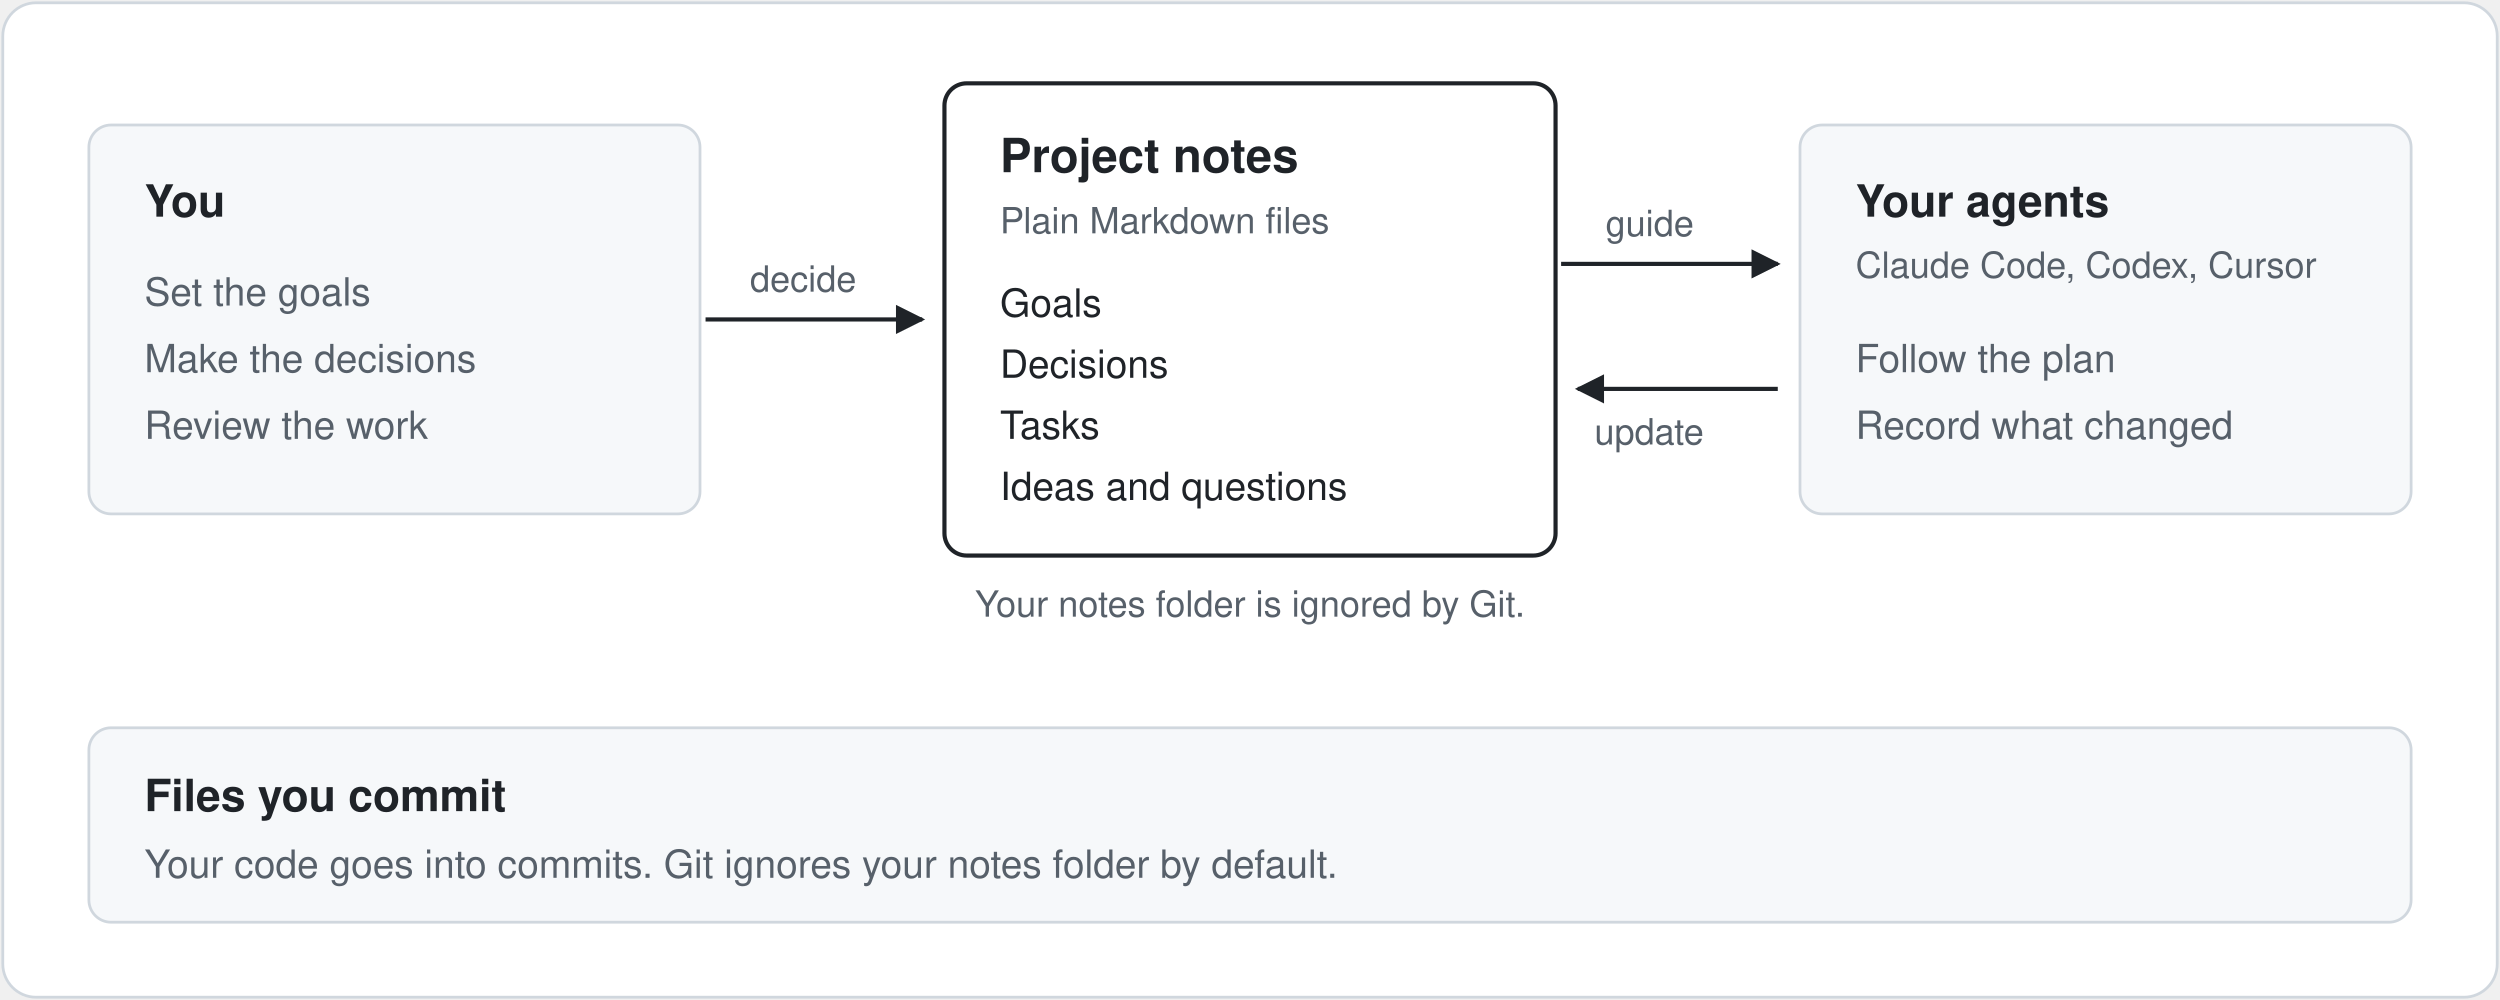
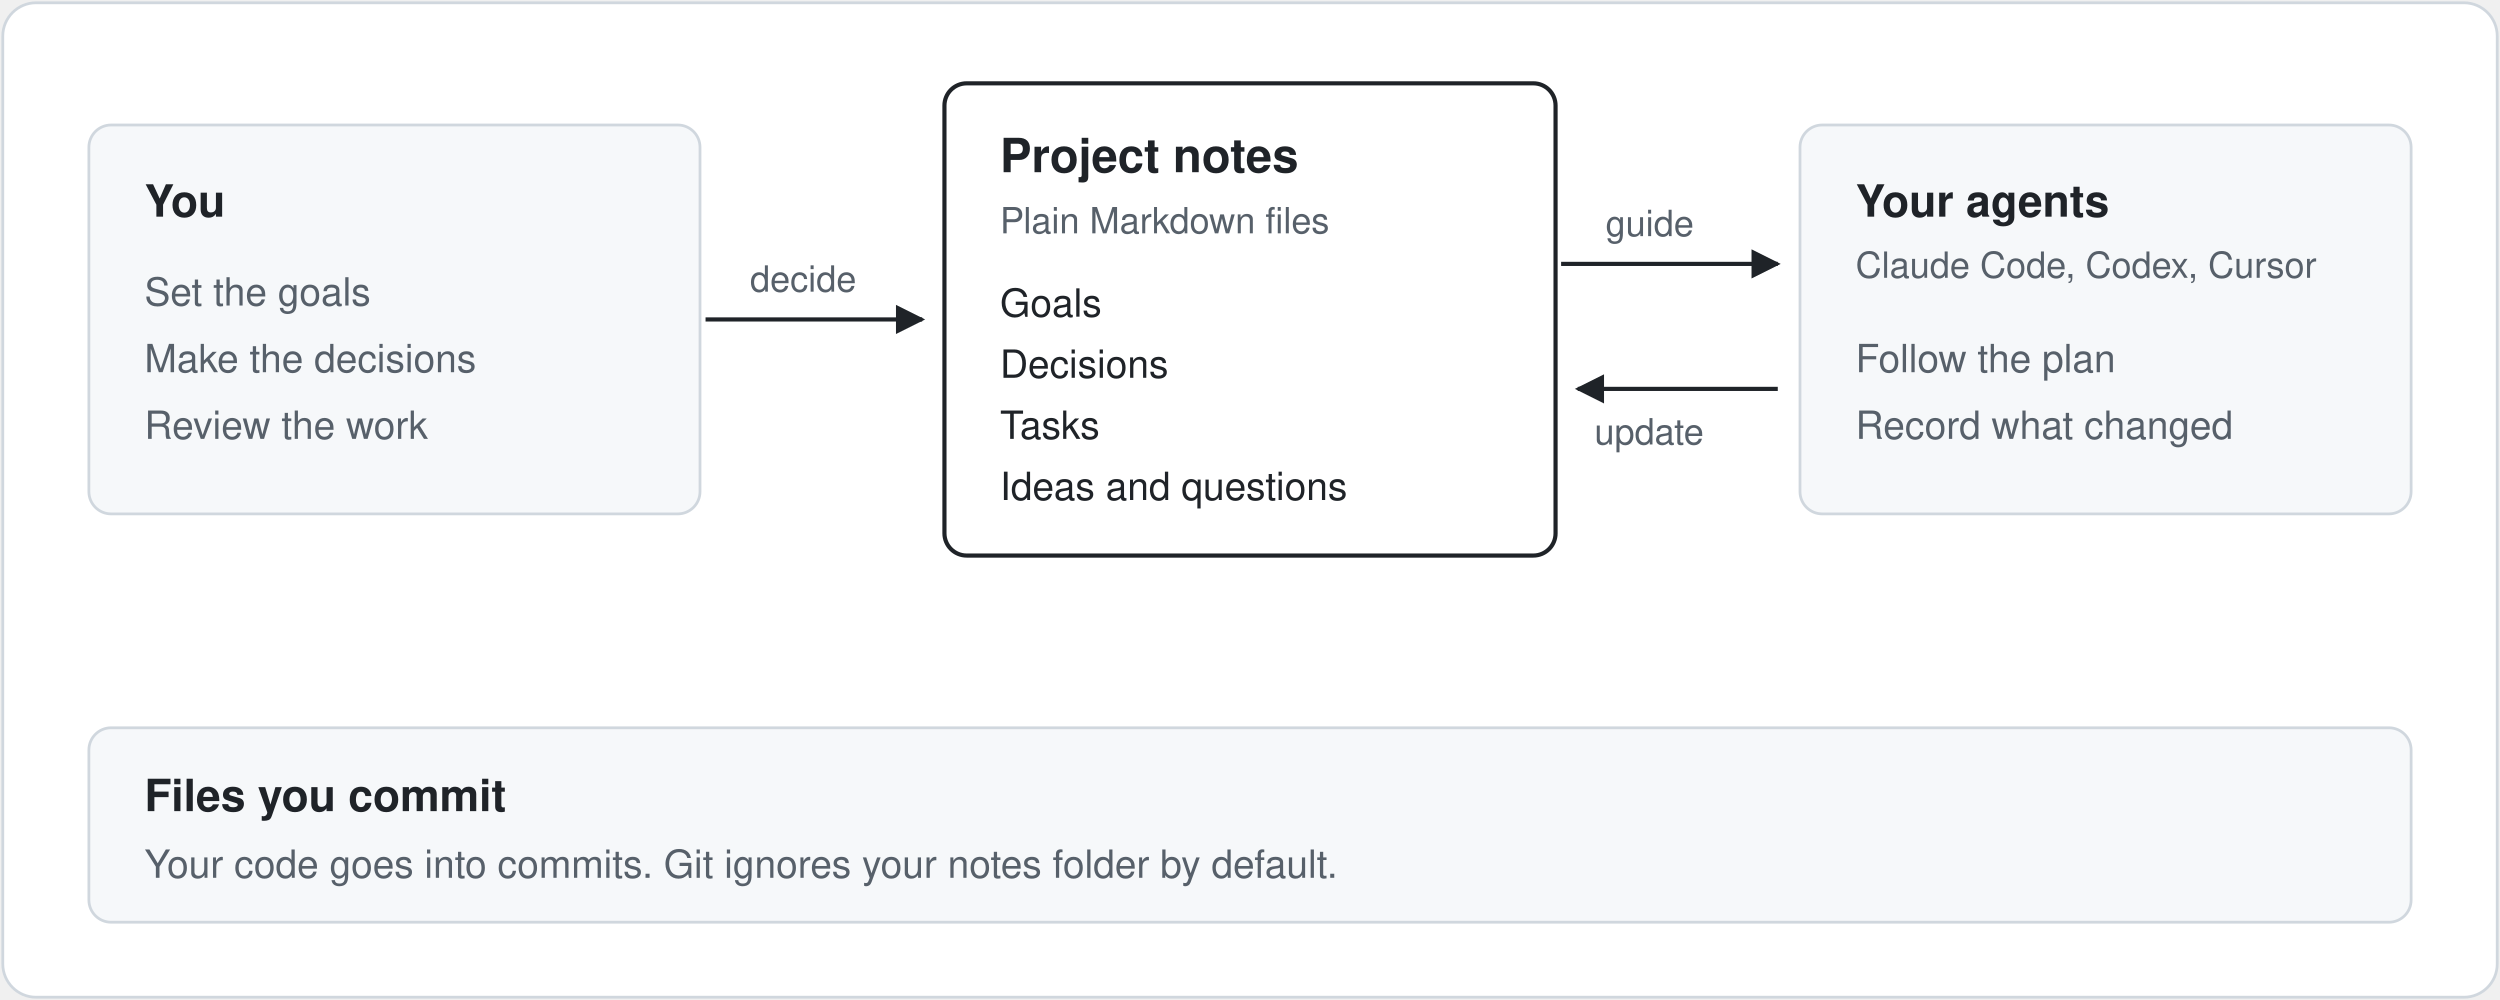
<svg xmlns="http://www.w3.org/2000/svg" viewBox="0 0 900 360" width="900" height="360" role="img" aria-labelledby="title desc">
  <style>
    .bg{fill:#ffffff;stroke:#d0d7de}
    .box{fill:#f6f8fa;stroke:#d0d7de}
    .notes{fill:#ffffff;stroke:#1f2328}
    .t{fill:#1f2328;font-family:-apple-system,BlinkMacSystemFont,"Segoe UI",Helvetica,Arial,sans-serif}
    .m{fill:#57606a;font-family:-apple-system,BlinkMacSystemFont,"Segoe UI",Helvetica,Arial,sans-serif}
    .mono{font-family:ui-monospace,SFMono-Regular,Menlo,Consolas,monospace}
    .line{stroke:#1f2328;stroke-width:1.5;fill:none}
    .dash{stroke:#8c959f;stroke-width:1.5;stroke-dasharray:4 4;fill:none}
    .head{fill:#1f2328}
    @media (prefers-color-scheme: dark){
      .bg{fill:#0d1117;stroke:#30363d}
      .box{fill:#161b22;stroke:#30363d}
      .notes{fill:#0d1117;stroke:#e6edf3}
      .t{fill:#e6edf3}
      .m{fill:#8d96a0}
      .line{stroke:#e6edf3}
      .dash{stroke:#6e7681}
      .head{fill:#e6edf3}
    }
  </style>
  <defs>
    <marker id="a" viewBox="0 0 10 10" refX="9" refY="5" markerWidth="7" markerHeight="7" orient="auto">
      <path class="head" d="M0 0L10 5L0 10z" />
    </marker>
  </defs>
  <rect class="bg" x="1" y="1" width="898" height="358" rx="12" />
  <rect class="box" x="32" y="45" width="220" height="140" rx="8" />
  <text class="t" x="52" y="78" font-size="16" font-weight="600">You</text>
  <text class="m" x="52" y="110" font-size="14">Set the goals</text>
  <text class="m" x="52" y="134" font-size="14">Make the decisions</text>
  <text class="m" x="52" y="158" font-size="14">Review the work</text>
  <path class="line" d="M254 115 H332" marker-end="url(#a)" />
  <text class="m" x="270" y="105" font-size="13">decide</text>
  <rect class="notes" x="340" y="30" width="220" height="170" rx="8" stroke-width="1.5" />
  <text class="t" x="360" y="62" font-size="17" font-weight="600">Project notes</text>
  <text class="m" x="360" y="84" font-size="13">Plain Markdown files</text>
  <text class="t" x="360" y="114" font-size="14">Goals</text>
  <text class="t" x="360" y="136" font-size="14">Decisions</text>
  <text class="t" x="360" y="158" font-size="14">Tasks</text>
  <text class="t" x="360" y="180" font-size="14">Ideas and questions</text>
  <path class="line" d="M562 95 H640" marker-end="url(#a)" />
  <text class="m" x="578" y="85" font-size="13">guide</text>
  <path class="line" d="M640 140 H568" marker-end="url(#a)" />
  <text class="m" x="574" y="160" font-size="13">update</text>
  <rect class="box" x="648" y="45" width="220" height="140" rx="8" />
  <text class="t" x="668" y="78" font-size="16" font-weight="600">Your agents</text>
  <text class="m" x="668" y="100" font-size="13">Claude Code, Codex, Cursor</text>
  <text class="m" x="668" y="134" font-size="14">Follow the plan</text>
  <text class="m" x="668" y="158" font-size="14">Record what changed</text>
-   <text class="m" x="450" y="222" font-size="13" text-anchor="middle">Your notes folder is ignored by Git.</text>
  <rect class="box" x="32" y="262" width="836" height="70" rx="8" />
  <text class="t" x="52" y="292" font-size="16" font-weight="600">Files you commit</text>
  <text class="m" x="52" y="316" font-size="14">Your code goes into commits. Git ignores your notes folder by default.</text>
</svg>
